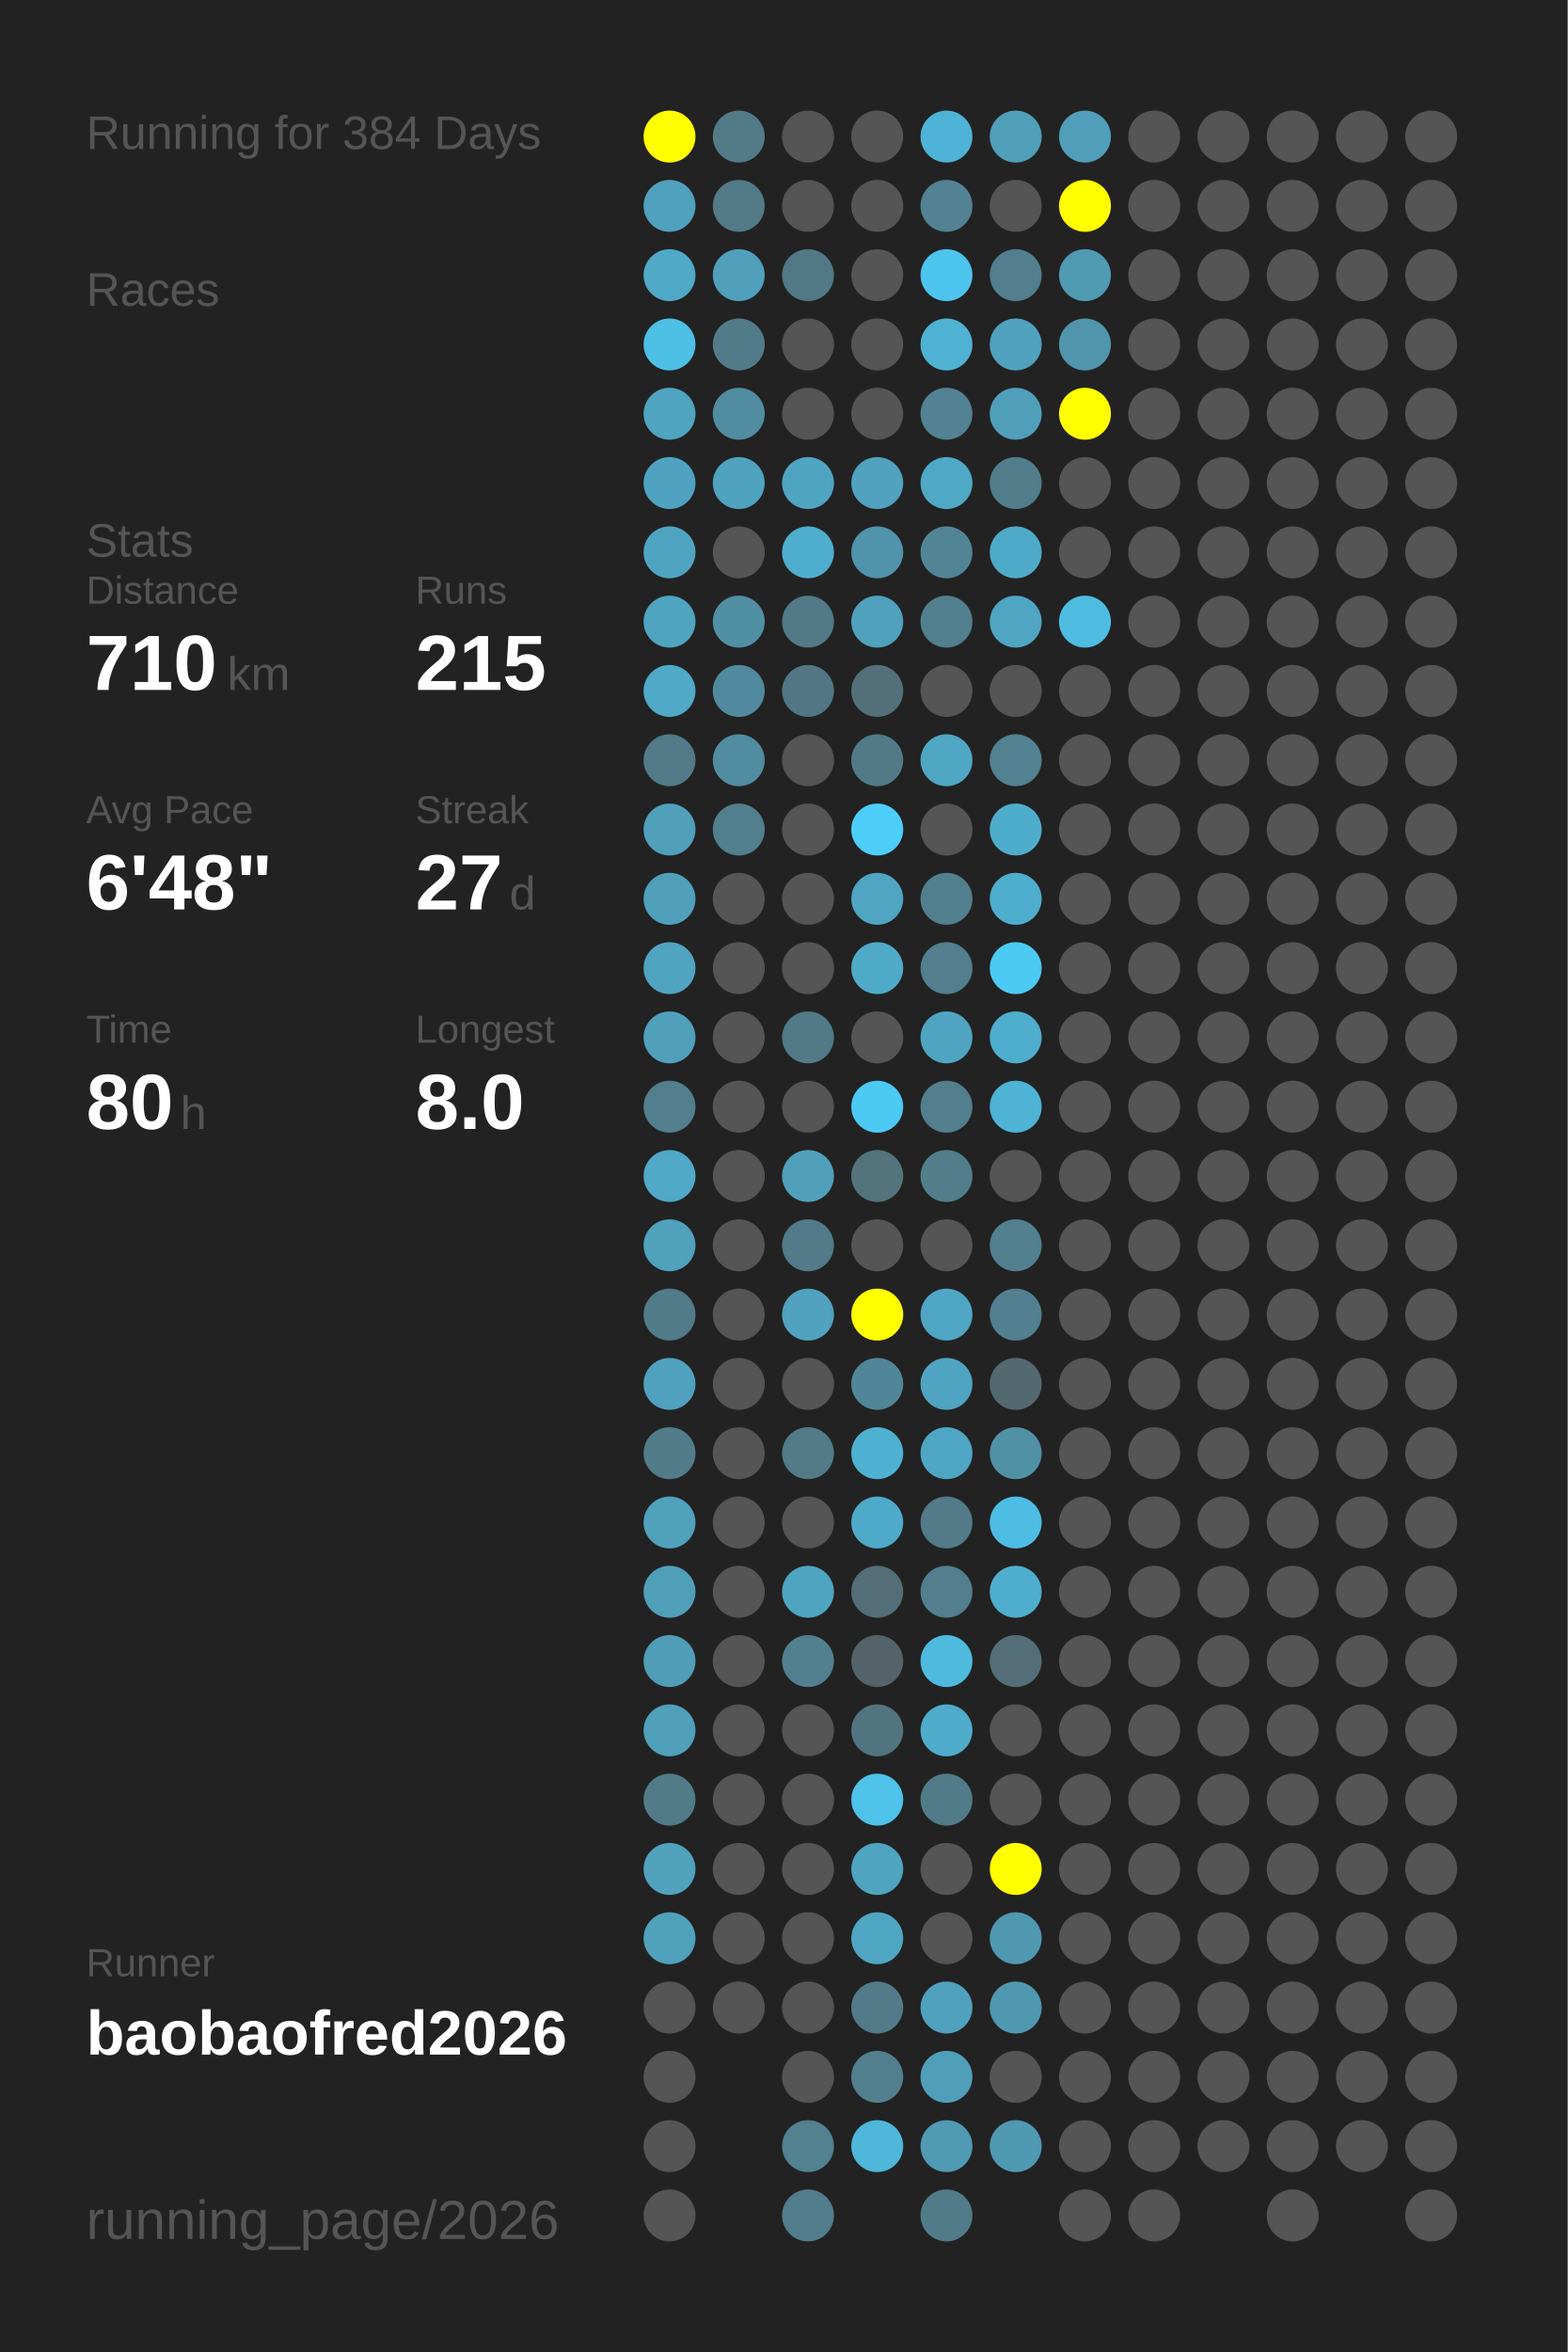
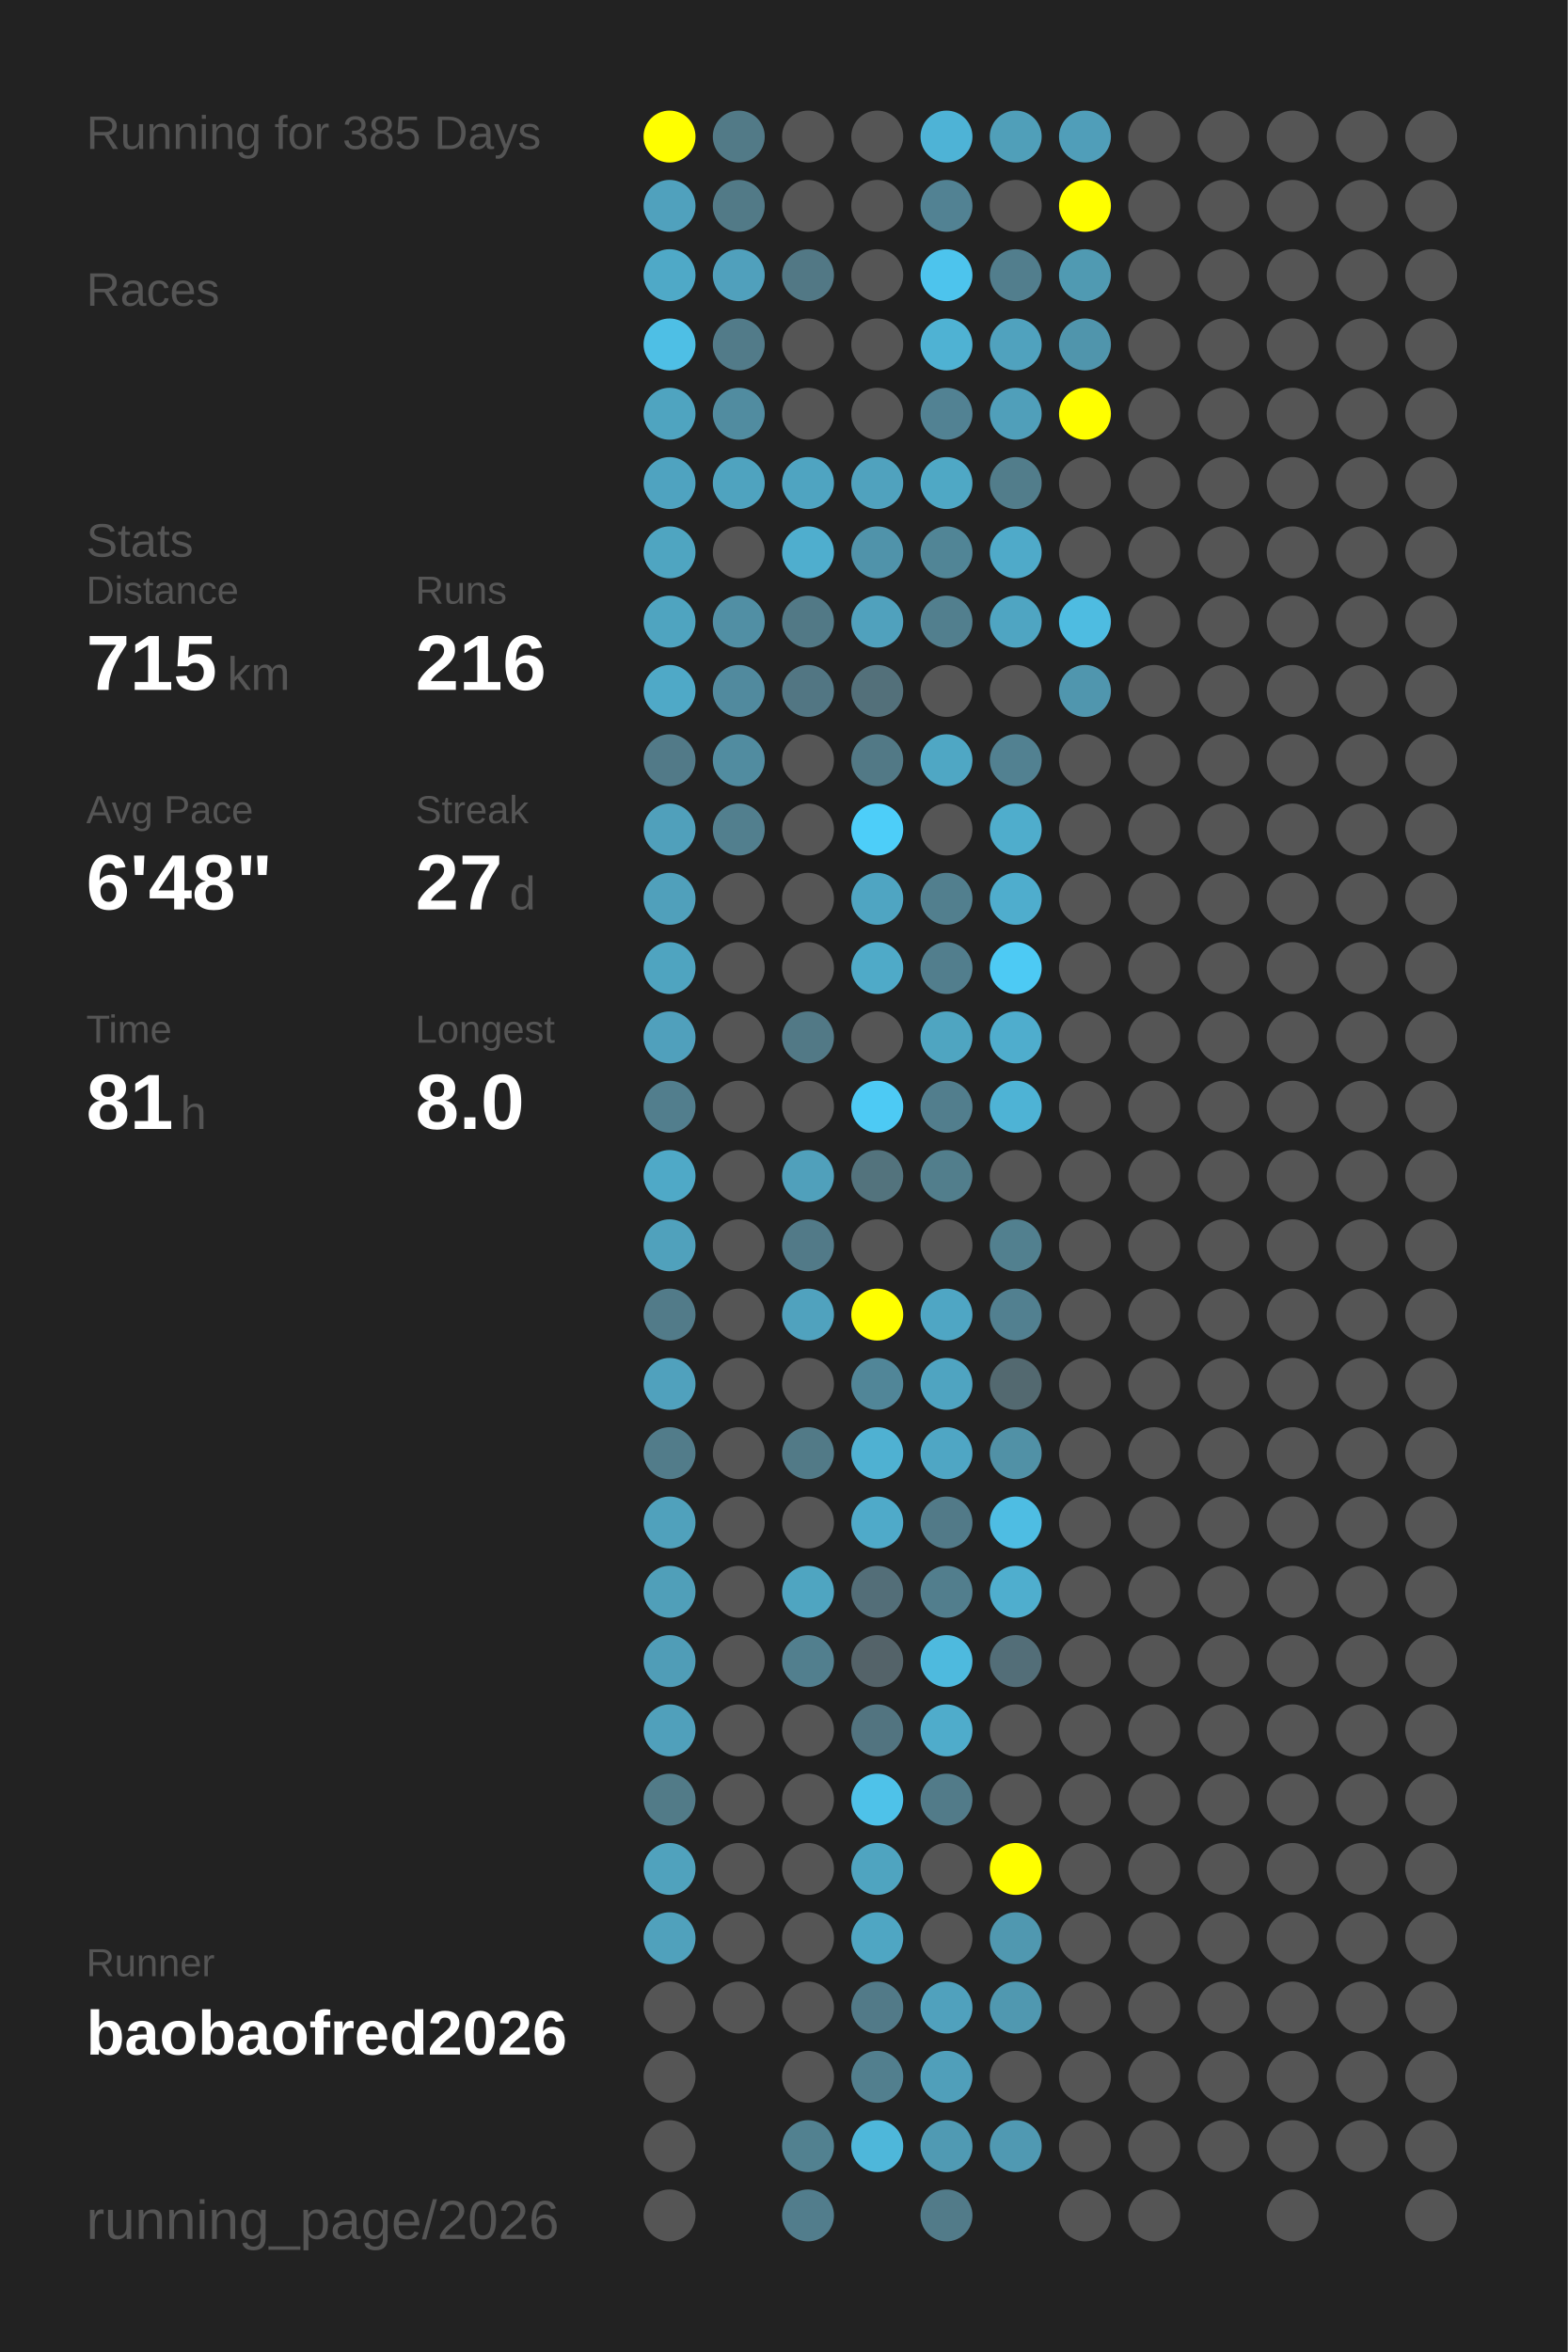
<svg xmlns="http://www.w3.org/2000/svg" baseProfile="full" height="300mm" version="1.1" viewBox="0,0,200,300" width="200mm">
  <defs />
  <rect fill="#222222" height="300" width="200" x="0" y="0" />
-   <text fill="#555555" style="font-size:6px; font-family:Arial;" x="11" y="19">Running for 384 Days</text>
+   <text fill="#555555" style="font-size:6px; font-family:Arial;" x="11" y="19">Running for 385 Days</text>
  <text fill="#555555" style="font-size:6px; font-family:Arial;" x="11" y="39">Races</text>
  <text fill="#555555" style="font-size:6px; font-family:Arial;" x="11" y="71">Stats</text>
  <text fill="#555555" style="font-size:5px; font-family:Arial;" x="11" y="77">Distance</text>
-   <text fill="#FFFFFF" style="font-size:10px; font-family:Arial; font-weight:bold;" x="11" y="88">710</text>
+   <text fill="#FFFFFF" style="font-size:10px; font-family:Arial; font-weight:bold;" x="11" y="88">715</text>
  <text fill="#555555" style="font-size:6px; font-family:Arial;" x="29" y="88">km</text>
  <text fill="#555555" style="font-size:5px; font-family:Arial;" x="53" y="77">Runs</text>
-   <text fill="#FFFFFF" style="font-size:10px; font-family:Arial; font-weight:bold;" x="53" y="88">215</text>
+   <text fill="#FFFFFF" style="font-size:10px; font-family:Arial; font-weight:bold;" x="53" y="88">216</text>
  <text fill="#555555" style="font-size:5px; font-family:Arial;" x="11" y="105">Avg Pace</text>
  <text fill="#FFFFFF" style="font-size:10px; font-family:Arial; font-weight:bold;" x="11" y="116">6'48"</text>
  <text fill="#555555" style="font-size:5px; font-family:Arial;" x="53" y="105">Streak</text>
  <text fill="#FFFFFF" style="font-size:10px; font-family:Arial; font-weight:bold;" x="53" y="116">27</text>
  <text fill="#555555" style="font-size:6px; font-family:Arial;" x="65" y="116">d</text>
  <text fill="#555555" style="font-size:5px; font-family:Arial;" x="11" y="133">Time</text>
-   <text fill="#FFFFFF" style="font-size:10px; font-family:Arial; font-weight:bold;" x="11" y="144">80</text>
+   <text fill="#FFFFFF" style="font-size:10px; font-family:Arial; font-weight:bold;" x="11" y="144">81</text>
  <text fill="#555555" style="font-size:6px; font-family:Arial;" x="23" y="144">h</text>
  <text fill="#555555" style="font-size:5px; font-family:Arial;" x="53" y="133">Longest</text>
  <text fill="#FFFFFF" style="font-size:10px; font-family:Arial; font-weight:bold;" x="53" y="144">8.0</text>
  <text fill="#555555" style="font-size:5px; font-family:Arial;" x="11" y="252.065">Runner</text>
  <text fill="#FFFFFF" style="font-size:8px; font-family:Arial; font-weight:bold;" x="11" y="262.065">baobaofred2026</text>
  <text fill="#555555" style="font-size:7px; font-family:Arial;" x="11" y="285.581">running_page/2026</text>
  <circle cx="85.417" cy="17.419" fill="#FFFF00" r="3.312" />
  <circle cx="85.417" cy="26.258" fill="#50a1bd" r="3.312" />
  <circle cx="85.417" cy="35.097" fill="#4fa9c7" r="3.312" />
  <circle cx="85.417" cy="43.935" fill="#4ebfe5" r="3.312" />
  <circle cx="85.417" cy="52.774" fill="#4fa4c0" r="3.312" />
  <circle cx="85.417" cy="61.613" fill="#4fa3c0" r="3.312" />
  <circle cx="85.417" cy="70.452" fill="#4fa5c1" r="3.312" />
  <circle cx="85.417" cy="79.29" fill="#4fa4c0" r="3.312" />
  <circle cx="85.417" cy="88.129" fill="#4fa9c7" r="3.312" />
  <circle cx="85.417" cy="96.968" fill="#527a88" r="3.312" />
  <circle cx="85.417" cy="105.806" fill="#50a0bb" r="3.312" />
  <circle cx="85.417" cy="114.645" fill="#50a0bb" r="3.312" />
  <circle cx="85.417" cy="123.484" fill="#4fa4c0" r="3.312" />
  <circle cx="85.417" cy="132.323" fill="#50a0bc" r="3.312" />
  <circle cx="85.417" cy="141.161" fill="#527e8d" r="3.312" />
  <circle cx="85.417" cy="150" fill="#4fa9c7" r="3.312" />
  <circle cx="85.417" cy="158.839" fill="#50a1bc" r="3.312" />
  <circle cx="85.417" cy="167.677" fill="#527b89" r="3.312" />
  <circle cx="85.417" cy="176.516" fill="#50a1bd" r="3.312" />
  <circle cx="85.417" cy="185.355" fill="#527c8a" r="3.312" />
  <circle cx="85.417" cy="194.194" fill="#50a1bc" r="3.312" />
  <circle cx="85.417" cy="203.032" fill="#509fb9" r="3.312" />
  <circle cx="85.417" cy="211.871" fill="#509db7" r="3.312" />
  <circle cx="85.417" cy="220.71" fill="#50a0bb" r="3.312" />
  <circle cx="85.417" cy="229.548" fill="#527b88" r="3.312" />
  <circle cx="85.417" cy="238.387" fill="#50a2bd" r="3.312" />
  <circle cx="85.417" cy="247.226" fill="#50a1bc" r="3.312" />
  <circle cx="85.417" cy="256.065" fill="#555555" r="3.312" />
  <circle cx="85.417" cy="264.903" fill="#555555" r="3.312" />
  <circle cx="85.417" cy="273.742" fill="#555555" r="3.312" />
  <circle cx="85.417" cy="282.581" fill="#555555" r="3.312" />
  <circle cx="94.25" cy="17.419" fill="#527a87" r="3.312" />
  <circle cx="94.25" cy="26.258" fill="#527a87" r="3.312" />
  <circle cx="94.25" cy="35.097" fill="#50a0bc" r="3.312" />
  <circle cx="94.25" cy="43.935" fill="#527b89" r="3.312" />
  <circle cx="94.25" cy="52.774" fill="#518ca0" r="3.312" />
  <circle cx="94.25" cy="61.613" fill="#4fa3bf" r="3.312" />
  <circle cx="94.25" cy="70.452" fill="#555555" r="3.312" />
  <circle cx="94.25" cy="79.29" fill="#518fa4" r="3.312" />
  <circle cx="94.25" cy="88.129" fill="#518a9e" r="3.312" />
  <circle cx="94.25" cy="96.968" fill="#518ca0" r="3.312" />
  <circle cx="94.25" cy="105.806" fill="#527f8e" r="3.312" />
  <circle cx="94.25" cy="114.645" fill="#555555" r="3.312" />
  <circle cx="94.25" cy="123.484" fill="#555555" r="3.312" />
  <circle cx="94.25" cy="132.323" fill="#555555" r="3.312" />
  <circle cx="94.25" cy="141.161" fill="#555555" r="3.312" />
  <circle cx="94.25" cy="150" fill="#555555" r="3.312" />
  <circle cx="94.25" cy="158.839" fill="#555555" r="3.312" />
  <circle cx="94.25" cy="167.677" fill="#555555" r="3.312" />
  <circle cx="94.25" cy="176.516" fill="#555555" r="3.312" />
  <circle cx="94.25" cy="185.355" fill="#555555" r="3.312" />
  <circle cx="94.25" cy="194.194" fill="#555555" r="3.312" />
  <circle cx="94.25" cy="203.032" fill="#555555" r="3.312" />
  <circle cx="94.25" cy="211.871" fill="#555555" r="3.312" />
  <circle cx="94.25" cy="220.71" fill="#555555" r="3.312" />
  <circle cx="94.25" cy="229.548" fill="#555555" r="3.312" />
  <circle cx="94.25" cy="238.387" fill="#555555" r="3.312" />
  <circle cx="94.25" cy="247.226" fill="#555555" r="3.312" />
  <circle cx="94.25" cy="256.065" fill="#555555" r="3.312" />
  <circle cx="103.083" cy="17.419" fill="#555555" r="3.312" />
  <circle cx="103.083" cy="26.258" fill="#555555" r="3.312" />
  <circle cx="103.083" cy="35.097" fill="#527885" r="3.312" />
  <circle cx="103.083" cy="43.935" fill="#555555" r="3.312" />
  <circle cx="103.083" cy="52.774" fill="#555555" r="3.312" />
  <circle cx="103.083" cy="61.613" fill="#4fa4c1" r="3.312" />
  <circle cx="103.083" cy="70.452" fill="#4faece" r="3.312" />
  <circle cx="103.083" cy="79.29" fill="#527986" r="3.312" />
  <circle cx="103.083" cy="88.129" fill="#527683" r="3.312" />
  <circle cx="103.083" cy="96.968" fill="#555555" r="3.312" />
  <circle cx="103.083" cy="105.806" fill="#555555" r="3.312" />
  <circle cx="103.083" cy="114.645" fill="#555555" r="3.312" />
  <circle cx="103.083" cy="123.484" fill="#555555" r="3.312" />
  <circle cx="103.083" cy="132.323" fill="#527986" r="3.312" />
  <circle cx="103.083" cy="141.161" fill="#555555" r="3.312" />
  <circle cx="103.083" cy="150" fill="#50a0bb" r="3.312" />
  <circle cx="103.083" cy="158.839" fill="#527a88" r="3.312" />
  <circle cx="103.083" cy="167.677" fill="#50a2be" r="3.312" />
  <circle cx="103.083" cy="176.516" fill="#555555" r="3.312" />
  <circle cx="103.083" cy="185.355" fill="#527a87" r="3.312" />
  <circle cx="103.083" cy="194.194" fill="#555555" r="3.312" />
  <circle cx="103.083" cy="203.032" fill="#4fa5c1" r="3.312" />
  <circle cx="103.083" cy="211.871" fill="#527f8e" r="3.312" />
  <circle cx="103.083" cy="220.71" fill="#555555" r="3.312" />
  <circle cx="103.083" cy="229.548" fill="#555555" r="3.312" />
  <circle cx="103.083" cy="238.387" fill="#555555" r="3.312" />
  <circle cx="103.083" cy="247.226" fill="#555555" r="3.312" />
  <circle cx="103.083" cy="256.065" fill="#555555" r="3.312" />
  <circle cx="103.083" cy="264.903" fill="#555555" r="3.312" />
  <circle cx="103.083" cy="273.742" fill="#528190" r="3.312" />
  <circle cx="103.083" cy="282.581" fill="#527d8c" r="3.312" />
  <circle cx="111.917" cy="17.419" fill="#555555" r="3.312" />
  <circle cx="111.917" cy="26.258" fill="#555555" r="3.312" />
  <circle cx="111.917" cy="35.097" fill="#555555" r="3.312" />
  <circle cx="111.917" cy="43.935" fill="#555555" r="3.312" />
  <circle cx="111.917" cy="52.774" fill="#555555" r="3.312" />
  <circle cx="111.917" cy="61.613" fill="#50a2be" r="3.312" />
  <circle cx="111.917" cy="70.452" fill="#5093aa" r="3.312" />
  <circle cx="111.917" cy="79.29" fill="#50a1bd" r="3.312" />
  <circle cx="111.917" cy="88.129" fill="#53707a" r="3.312" />
  <circle cx="111.917" cy="96.968" fill="#527986" r="3.312" />
  <circle cx="111.917" cy="105.806" fill="#4dcef9" r="3.312" />
  <circle cx="111.917" cy="114.645" fill="#4fa5c2" r="3.312" />
  <circle cx="111.917" cy="123.484" fill="#4faac8" r="3.312" />
  <circle cx="111.917" cy="132.323" fill="#555555" r="3.312" />
  <circle cx="111.917" cy="141.161" fill="#4dcaf4" r="3.312" />
  <circle cx="111.917" cy="150" fill="#53737d" r="3.312" />
  <circle cx="111.917" cy="158.839" fill="#555555" r="3.312" />
  <circle cx="111.917" cy="167.677" fill="#FFFF00" r="3.312" />
  <circle cx="111.917" cy="176.516" fill="#518698" r="3.312" />
  <circle cx="111.917" cy="185.355" fill="#4fb1d2" r="3.312" />
  <circle cx="111.917" cy="194.194" fill="#4faac9" r="3.312" />
  <circle cx="111.917" cy="203.032" fill="#536e78" r="3.312" />
  <circle cx="111.917" cy="211.871" fill="#546369" r="3.312" />
  <circle cx="111.917" cy="220.71" fill="#527480" r="3.312" />
  <circle cx="111.917" cy="229.548" fill="#4ec2e9" r="3.312" />
  <circle cx="111.917" cy="238.387" fill="#4fa4c0" r="3.312" />
  <circle cx="111.917" cy="247.226" fill="#4fa6c3" r="3.312" />
  <circle cx="111.917" cy="256.065" fill="#527a88" r="3.312" />
  <circle cx="111.917" cy="264.903" fill="#527f8e" r="3.312" />
  <circle cx="111.917" cy="273.742" fill="#4eb7da" r="3.312" />
  <circle cx="120.75" cy="17.419" fill="#4eb3d6" r="3.312" />
  <circle cx="120.75" cy="26.258" fill="#528293" r="3.312" />
  <circle cx="120.75" cy="35.097" fill="#4dc4ed" r="3.312" />
  <circle cx="120.75" cy="43.935" fill="#4fb2d3" r="3.312" />
  <circle cx="120.75" cy="52.774" fill="#528293" r="3.312" />
  <circle cx="120.75" cy="61.613" fill="#4fa8c5" r="3.312" />
  <circle cx="120.75" cy="70.452" fill="#518596" r="3.312" />
  <circle cx="120.75" cy="79.29" fill="#527f8e" r="3.312" />
  <circle cx="120.75" cy="88.129" fill="#555555" r="3.312" />
  <circle cx="120.75" cy="96.968" fill="#4fa7c4" r="3.312" />
  <circle cx="120.75" cy="105.806" fill="#555555" r="3.312" />
  <circle cx="120.75" cy="114.645" fill="#527f8e" r="3.312" />
  <circle cx="120.75" cy="123.484" fill="#527e8d" r="3.312" />
  <circle cx="120.75" cy="132.323" fill="#4fa5c1" r="3.312" />
  <circle cx="120.75" cy="141.161" fill="#527e8d" r="3.312" />
  <circle cx="120.75" cy="150" fill="#527e8c" r="3.312" />
  <circle cx="120.75" cy="158.839" fill="#555555" r="3.312" />
  <circle cx="120.75" cy="167.677" fill="#4fa6c4" r="3.312" />
  <circle cx="120.75" cy="176.516" fill="#4fa4c1" r="3.312" />
  <circle cx="120.75" cy="185.355" fill="#4fa6c4" r="3.312" />
  <circle cx="120.75" cy="194.194" fill="#527a88" r="3.312" />
  <circle cx="120.75" cy="203.032" fill="#527e8d" r="3.312" />
  <circle cx="120.75" cy="211.871" fill="#4ebade" r="3.312" />
  <circle cx="120.75" cy="220.71" fill="#4faccb" r="3.312" />
  <circle cx="120.75" cy="229.548" fill="#527b89" r="3.312" />
  <circle cx="120.75" cy="238.387" fill="#555555" r="3.312" />
  <circle cx="120.75" cy="247.226" fill="#555555" r="3.312" />
  <circle cx="120.75" cy="256.065" fill="#50a1bd" r="3.312" />
  <circle cx="120.75" cy="264.903" fill="#509fba" r="3.312" />
  <circle cx="120.75" cy="273.742" fill="#509ab3" r="3.312" />
  <circle cx="120.75" cy="282.581" fill="#527b89" r="3.312" />
  <circle cx="129.583" cy="17.419" fill="#509fb9" r="3.312" />
  <circle cx="129.583" cy="26.258" fill="#555555" r="3.312" />
  <circle cx="129.583" cy="35.097" fill="#527e8d" r="3.312" />
  <circle cx="129.583" cy="43.935" fill="#50a2be" r="3.312" />
  <circle cx="129.583" cy="52.774" fill="#509fba" r="3.312" />
  <circle cx="129.583" cy="61.613" fill="#527d8b" r="3.312" />
  <circle cx="129.583" cy="70.452" fill="#4faac9" r="3.312" />
  <circle cx="129.583" cy="79.29" fill="#4fa5c2" r="3.312" />
  <circle cx="129.583" cy="88.129" fill="#555555" r="3.312" />
  <circle cx="129.583" cy="96.968" fill="#528191" r="3.312" />
  <circle cx="129.583" cy="105.806" fill="#4fadcc" r="3.312" />
  <circle cx="129.583" cy="114.645" fill="#4fadcd" r="3.312" />
  <circle cx="129.583" cy="123.484" fill="#4dcaf4" r="3.312" />
  <circle cx="129.583" cy="132.323" fill="#4fadcd" r="3.312" />
  <circle cx="129.583" cy="141.161" fill="#4eb3d5" r="3.312" />
  <circle cx="129.583" cy="150" fill="#555555" r="3.312" />
  <circle cx="129.583" cy="158.839" fill="#52808f" r="3.312" />
  <circle cx="129.583" cy="167.677" fill="#528090" r="3.312" />
  <circle cx="129.583" cy="176.516" fill="#536970" r="3.312" />
  <circle cx="129.583" cy="185.355" fill="#5191a6" r="3.312" />
  <circle cx="129.583" cy="194.194" fill="#4ebde3" r="3.312" />
  <circle cx="129.583" cy="203.032" fill="#4faece" r="3.312" />
  <circle cx="129.583" cy="211.871" fill="#536e78" r="3.312" />
  <circle cx="129.583" cy="220.71" fill="#555555" r="3.312" />
  <circle cx="129.583" cy="229.548" fill="#555555" r="3.312" />
  <circle cx="129.583" cy="238.387" fill="#FFFF00" r="3.312" />
  <circle cx="129.583" cy="247.226" fill="#5098b0" r="3.312" />
  <circle cx="129.583" cy="256.065" fill="#5098b0" r="3.312" />
  <circle cx="129.583" cy="264.903" fill="#555555" r="3.312" />
  <circle cx="129.583" cy="273.742" fill="#5099b2" r="3.312" />
  <circle cx="138.417" cy="17.419" fill="#509eb9" r="3.312" />
  <circle cx="138.417" cy="26.258" fill="#FFFF00" r="3.312" />
  <circle cx="138.417" cy="35.097" fill="#509ab2" r="3.312" />
  <circle cx="138.417" cy="43.935" fill="#5095ac" r="3.312" />
  <circle cx="138.417" cy="52.774" fill="#FFFF00" r="3.312" />
  <circle cx="138.417" cy="61.613" fill="#555555" r="3.312" />
  <circle cx="138.417" cy="70.452" fill="#555555" r="3.312" />
  <circle cx="138.417" cy="79.29" fill="#4ebce1" r="3.312" />
-   <circle cx="138.417" cy="88.129" fill="#555555" r="3.312" />
+   <circle cx="138.417" cy="88.129" fill="#5096ae" r="3.312" />
  <circle cx="138.417" cy="96.968" fill="#555555" r="3.312" />
  <circle cx="138.417" cy="105.806" fill="#555555" r="3.312" />
  <circle cx="138.417" cy="114.645" fill="#555555" r="3.312" />
  <circle cx="138.417" cy="123.484" fill="#555555" r="3.312" />
  <circle cx="138.417" cy="132.323" fill="#555555" r="3.312" />
  <circle cx="138.417" cy="141.161" fill="#555555" r="3.312" />
  <circle cx="138.417" cy="150" fill="#555555" r="3.312" />
  <circle cx="138.417" cy="158.839" fill="#555555" r="3.312" />
  <circle cx="138.417" cy="167.677" fill="#555555" r="3.312" />
  <circle cx="138.417" cy="176.516" fill="#555555" r="3.312" />
  <circle cx="138.417" cy="185.355" fill="#555555" r="3.312" />
  <circle cx="138.417" cy="194.194" fill="#555555" r="3.312" />
  <circle cx="138.417" cy="203.032" fill="#555555" r="3.312" />
  <circle cx="138.417" cy="211.871" fill="#555555" r="3.312" />
  <circle cx="138.417" cy="220.71" fill="#555555" r="3.312" />
  <circle cx="138.417" cy="229.548" fill="#555555" r="3.312" />
  <circle cx="138.417" cy="238.387" fill="#555555" r="3.312" />
  <circle cx="138.417" cy="247.226" fill="#555555" r="3.312" />
  <circle cx="138.417" cy="256.065" fill="#555555" r="3.312" />
  <circle cx="138.417" cy="264.903" fill="#555555" r="3.312" />
  <circle cx="138.417" cy="273.742" fill="#555555" r="3.312" />
  <circle cx="138.417" cy="282.581" fill="#555555" r="3.312" />
  <circle cx="147.25" cy="17.419" fill="#555555" r="3.312" />
  <circle cx="147.25" cy="26.258" fill="#555555" r="3.312" />
  <circle cx="147.25" cy="35.097" fill="#555555" r="3.312" />
  <circle cx="147.25" cy="43.935" fill="#555555" r="3.312" />
  <circle cx="147.25" cy="52.774" fill="#555555" r="3.312" />
  <circle cx="147.25" cy="61.613" fill="#555555" r="3.312" />
  <circle cx="147.25" cy="70.452" fill="#555555" r="3.312" />
  <circle cx="147.25" cy="79.29" fill="#555555" r="3.312" />
  <circle cx="147.25" cy="88.129" fill="#555555" r="3.312" />
  <circle cx="147.25" cy="96.968" fill="#555555" r="3.312" />
  <circle cx="147.25" cy="105.806" fill="#555555" r="3.312" />
  <circle cx="147.25" cy="114.645" fill="#555555" r="3.312" />
  <circle cx="147.25" cy="123.484" fill="#555555" r="3.312" />
  <circle cx="147.25" cy="132.323" fill="#555555" r="3.312" />
  <circle cx="147.25" cy="141.161" fill="#555555" r="3.312" />
  <circle cx="147.25" cy="150" fill="#555555" r="3.312" />
  <circle cx="147.25" cy="158.839" fill="#555555" r="3.312" />
  <circle cx="147.25" cy="167.677" fill="#555555" r="3.312" />
  <circle cx="147.25" cy="176.516" fill="#555555" r="3.312" />
  <circle cx="147.25" cy="185.355" fill="#555555" r="3.312" />
  <circle cx="147.25" cy="194.194" fill="#555555" r="3.312" />
  <circle cx="147.25" cy="203.032" fill="#555555" r="3.312" />
  <circle cx="147.25" cy="211.871" fill="#555555" r="3.312" />
  <circle cx="147.25" cy="220.71" fill="#555555" r="3.312" />
  <circle cx="147.25" cy="229.548" fill="#555555" r="3.312" />
  <circle cx="147.25" cy="238.387" fill="#555555" r="3.312" />
  <circle cx="147.25" cy="247.226" fill="#555555" r="3.312" />
  <circle cx="147.25" cy="256.065" fill="#555555" r="3.312" />
  <circle cx="147.25" cy="264.903" fill="#555555" r="3.312" />
  <circle cx="147.25" cy="273.742" fill="#555555" r="3.312" />
  <circle cx="147.25" cy="282.581" fill="#555555" r="3.312" />
  <circle cx="156.083" cy="17.419" fill="#555555" r="3.312" />
  <circle cx="156.083" cy="26.258" fill="#555555" r="3.312" />
  <circle cx="156.083" cy="35.097" fill="#555555" r="3.312" />
  <circle cx="156.083" cy="43.935" fill="#555555" r="3.312" />
  <circle cx="156.083" cy="52.774" fill="#555555" r="3.312" />
  <circle cx="156.083" cy="61.613" fill="#555555" r="3.312" />
  <circle cx="156.083" cy="70.452" fill="#555555" r="3.312" />
  <circle cx="156.083" cy="79.29" fill="#555555" r="3.312" />
  <circle cx="156.083" cy="88.129" fill="#555555" r="3.312" />
  <circle cx="156.083" cy="96.968" fill="#555555" r="3.312" />
  <circle cx="156.083" cy="105.806" fill="#555555" r="3.312" />
  <circle cx="156.083" cy="114.645" fill="#555555" r="3.312" />
  <circle cx="156.083" cy="123.484" fill="#555555" r="3.312" />
  <circle cx="156.083" cy="132.323" fill="#555555" r="3.312" />
  <circle cx="156.083" cy="141.161" fill="#555555" r="3.312" />
  <circle cx="156.083" cy="150" fill="#555555" r="3.312" />
  <circle cx="156.083" cy="158.839" fill="#555555" r="3.312" />
  <circle cx="156.083" cy="167.677" fill="#555555" r="3.312" />
  <circle cx="156.083" cy="176.516" fill="#555555" r="3.312" />
  <circle cx="156.083" cy="185.355" fill="#555555" r="3.312" />
  <circle cx="156.083" cy="194.194" fill="#555555" r="3.312" />
  <circle cx="156.083" cy="203.032" fill="#555555" r="3.312" />
  <circle cx="156.083" cy="211.871" fill="#555555" r="3.312" />
  <circle cx="156.083" cy="220.71" fill="#555555" r="3.312" />
  <circle cx="156.083" cy="229.548" fill="#555555" r="3.312" />
  <circle cx="156.083" cy="238.387" fill="#555555" r="3.312" />
  <circle cx="156.083" cy="247.226" fill="#555555" r="3.312" />
  <circle cx="156.083" cy="256.065" fill="#555555" r="3.312" />
  <circle cx="156.083" cy="264.903" fill="#555555" r="3.312" />
  <circle cx="156.083" cy="273.742" fill="#555555" r="3.312" />
  <circle cx="164.917" cy="17.419" fill="#555555" r="3.312" />
  <circle cx="164.917" cy="26.258" fill="#555555" r="3.312" />
  <circle cx="164.917" cy="35.097" fill="#555555" r="3.312" />
  <circle cx="164.917" cy="43.935" fill="#555555" r="3.312" />
  <circle cx="164.917" cy="52.774" fill="#555555" r="3.312" />
  <circle cx="164.917" cy="61.613" fill="#555555" r="3.312" />
  <circle cx="164.917" cy="70.452" fill="#555555" r="3.312" />
  <circle cx="164.917" cy="79.29" fill="#555555" r="3.312" />
  <circle cx="164.917" cy="88.129" fill="#555555" r="3.312" />
  <circle cx="164.917" cy="96.968" fill="#555555" r="3.312" />
  <circle cx="164.917" cy="105.806" fill="#555555" r="3.312" />
  <circle cx="164.917" cy="114.645" fill="#555555" r="3.312" />
  <circle cx="164.917" cy="123.484" fill="#555555" r="3.312" />
  <circle cx="164.917" cy="132.323" fill="#555555" r="3.312" />
  <circle cx="164.917" cy="141.161" fill="#555555" r="3.312" />
  <circle cx="164.917" cy="150" fill="#555555" r="3.312" />
  <circle cx="164.917" cy="158.839" fill="#555555" r="3.312" />
  <circle cx="164.917" cy="167.677" fill="#555555" r="3.312" />
  <circle cx="164.917" cy="176.516" fill="#555555" r="3.312" />
  <circle cx="164.917" cy="185.355" fill="#555555" r="3.312" />
  <circle cx="164.917" cy="194.194" fill="#555555" r="3.312" />
  <circle cx="164.917" cy="203.032" fill="#555555" r="3.312" />
  <circle cx="164.917" cy="211.871" fill="#555555" r="3.312" />
  <circle cx="164.917" cy="220.71" fill="#555555" r="3.312" />
  <circle cx="164.917" cy="229.548" fill="#555555" r="3.312" />
  <circle cx="164.917" cy="238.387" fill="#555555" r="3.312" />
  <circle cx="164.917" cy="247.226" fill="#555555" r="3.312" />
  <circle cx="164.917" cy="256.065" fill="#555555" r="3.312" />
  <circle cx="164.917" cy="264.903" fill="#555555" r="3.312" />
  <circle cx="164.917" cy="273.742" fill="#555555" r="3.312" />
  <circle cx="164.917" cy="282.581" fill="#555555" r="3.312" />
  <circle cx="173.75" cy="17.419" fill="#555555" r="3.312" />
  <circle cx="173.75" cy="26.258" fill="#555555" r="3.312" />
  <circle cx="173.75" cy="35.097" fill="#555555" r="3.312" />
  <circle cx="173.75" cy="43.935" fill="#555555" r="3.312" />
  <circle cx="173.75" cy="52.774" fill="#555555" r="3.312" />
  <circle cx="173.75" cy="61.613" fill="#555555" r="3.312" />
  <circle cx="173.75" cy="70.452" fill="#555555" r="3.312" />
  <circle cx="173.75" cy="79.29" fill="#555555" r="3.312" />
  <circle cx="173.75" cy="88.129" fill="#555555" r="3.312" />
  <circle cx="173.75" cy="96.968" fill="#555555" r="3.312" />
  <circle cx="173.75" cy="105.806" fill="#555555" r="3.312" />
  <circle cx="173.75" cy="114.645" fill="#555555" r="3.312" />
  <circle cx="173.75" cy="123.484" fill="#555555" r="3.312" />
  <circle cx="173.75" cy="132.323" fill="#555555" r="3.312" />
  <circle cx="173.75" cy="141.161" fill="#555555" r="3.312" />
  <circle cx="173.75" cy="150" fill="#555555" r="3.312" />
  <circle cx="173.75" cy="158.839" fill="#555555" r="3.312" />
  <circle cx="173.75" cy="167.677" fill="#555555" r="3.312" />
  <circle cx="173.75" cy="176.516" fill="#555555" r="3.312" />
  <circle cx="173.75" cy="185.355" fill="#555555" r="3.312" />
  <circle cx="173.75" cy="194.194" fill="#555555" r="3.312" />
  <circle cx="173.75" cy="203.032" fill="#555555" r="3.312" />
  <circle cx="173.75" cy="211.871" fill="#555555" r="3.312" />
  <circle cx="173.75" cy="220.71" fill="#555555" r="3.312" />
  <circle cx="173.75" cy="229.548" fill="#555555" r="3.312" />
  <circle cx="173.75" cy="238.387" fill="#555555" r="3.312" />
  <circle cx="173.75" cy="247.226" fill="#555555" r="3.312" />
  <circle cx="173.75" cy="256.065" fill="#555555" r="3.312" />
  <circle cx="173.75" cy="264.903" fill="#555555" r="3.312" />
  <circle cx="173.75" cy="273.742" fill="#555555" r="3.312" />
  <circle cx="182.583" cy="17.419" fill="#555555" r="3.312" />
  <circle cx="182.583" cy="26.258" fill="#555555" r="3.312" />
  <circle cx="182.583" cy="35.097" fill="#555555" r="3.312" />
  <circle cx="182.583" cy="43.935" fill="#555555" r="3.312" />
  <circle cx="182.583" cy="52.774" fill="#555555" r="3.312" />
  <circle cx="182.583" cy="61.613" fill="#555555" r="3.312" />
  <circle cx="182.583" cy="70.452" fill="#555555" r="3.312" />
  <circle cx="182.583" cy="79.29" fill="#555555" r="3.312" />
  <circle cx="182.583" cy="88.129" fill="#555555" r="3.312" />
  <circle cx="182.583" cy="96.968" fill="#555555" r="3.312" />
  <circle cx="182.583" cy="105.806" fill="#555555" r="3.312" />
  <circle cx="182.583" cy="114.645" fill="#555555" r="3.312" />
  <circle cx="182.583" cy="123.484" fill="#555555" r="3.312" />
  <circle cx="182.583" cy="132.323" fill="#555555" r="3.312" />
  <circle cx="182.583" cy="141.161" fill="#555555" r="3.312" />
  <circle cx="182.583" cy="150" fill="#555555" r="3.312" />
  <circle cx="182.583" cy="158.839" fill="#555555" r="3.312" />
  <circle cx="182.583" cy="167.677" fill="#555555" r="3.312" />
  <circle cx="182.583" cy="176.516" fill="#555555" r="3.312" />
  <circle cx="182.583" cy="185.355" fill="#555555" r="3.312" />
  <circle cx="182.583" cy="194.194" fill="#555555" r="3.312" />
  <circle cx="182.583" cy="203.032" fill="#555555" r="3.312" />
  <circle cx="182.583" cy="211.871" fill="#555555" r="3.312" />
  <circle cx="182.583" cy="220.71" fill="#555555" r="3.312" />
  <circle cx="182.583" cy="229.548" fill="#555555" r="3.312" />
  <circle cx="182.583" cy="238.387" fill="#555555" r="3.312" />
  <circle cx="182.583" cy="247.226" fill="#555555" r="3.312" />
  <circle cx="182.583" cy="256.065" fill="#555555" r="3.312" />
  <circle cx="182.583" cy="264.903" fill="#555555" r="3.312" />
  <circle cx="182.583" cy="273.742" fill="#555555" r="3.312" />
  <circle cx="182.583" cy="282.581" fill="#555555" r="3.312" />
</svg>
